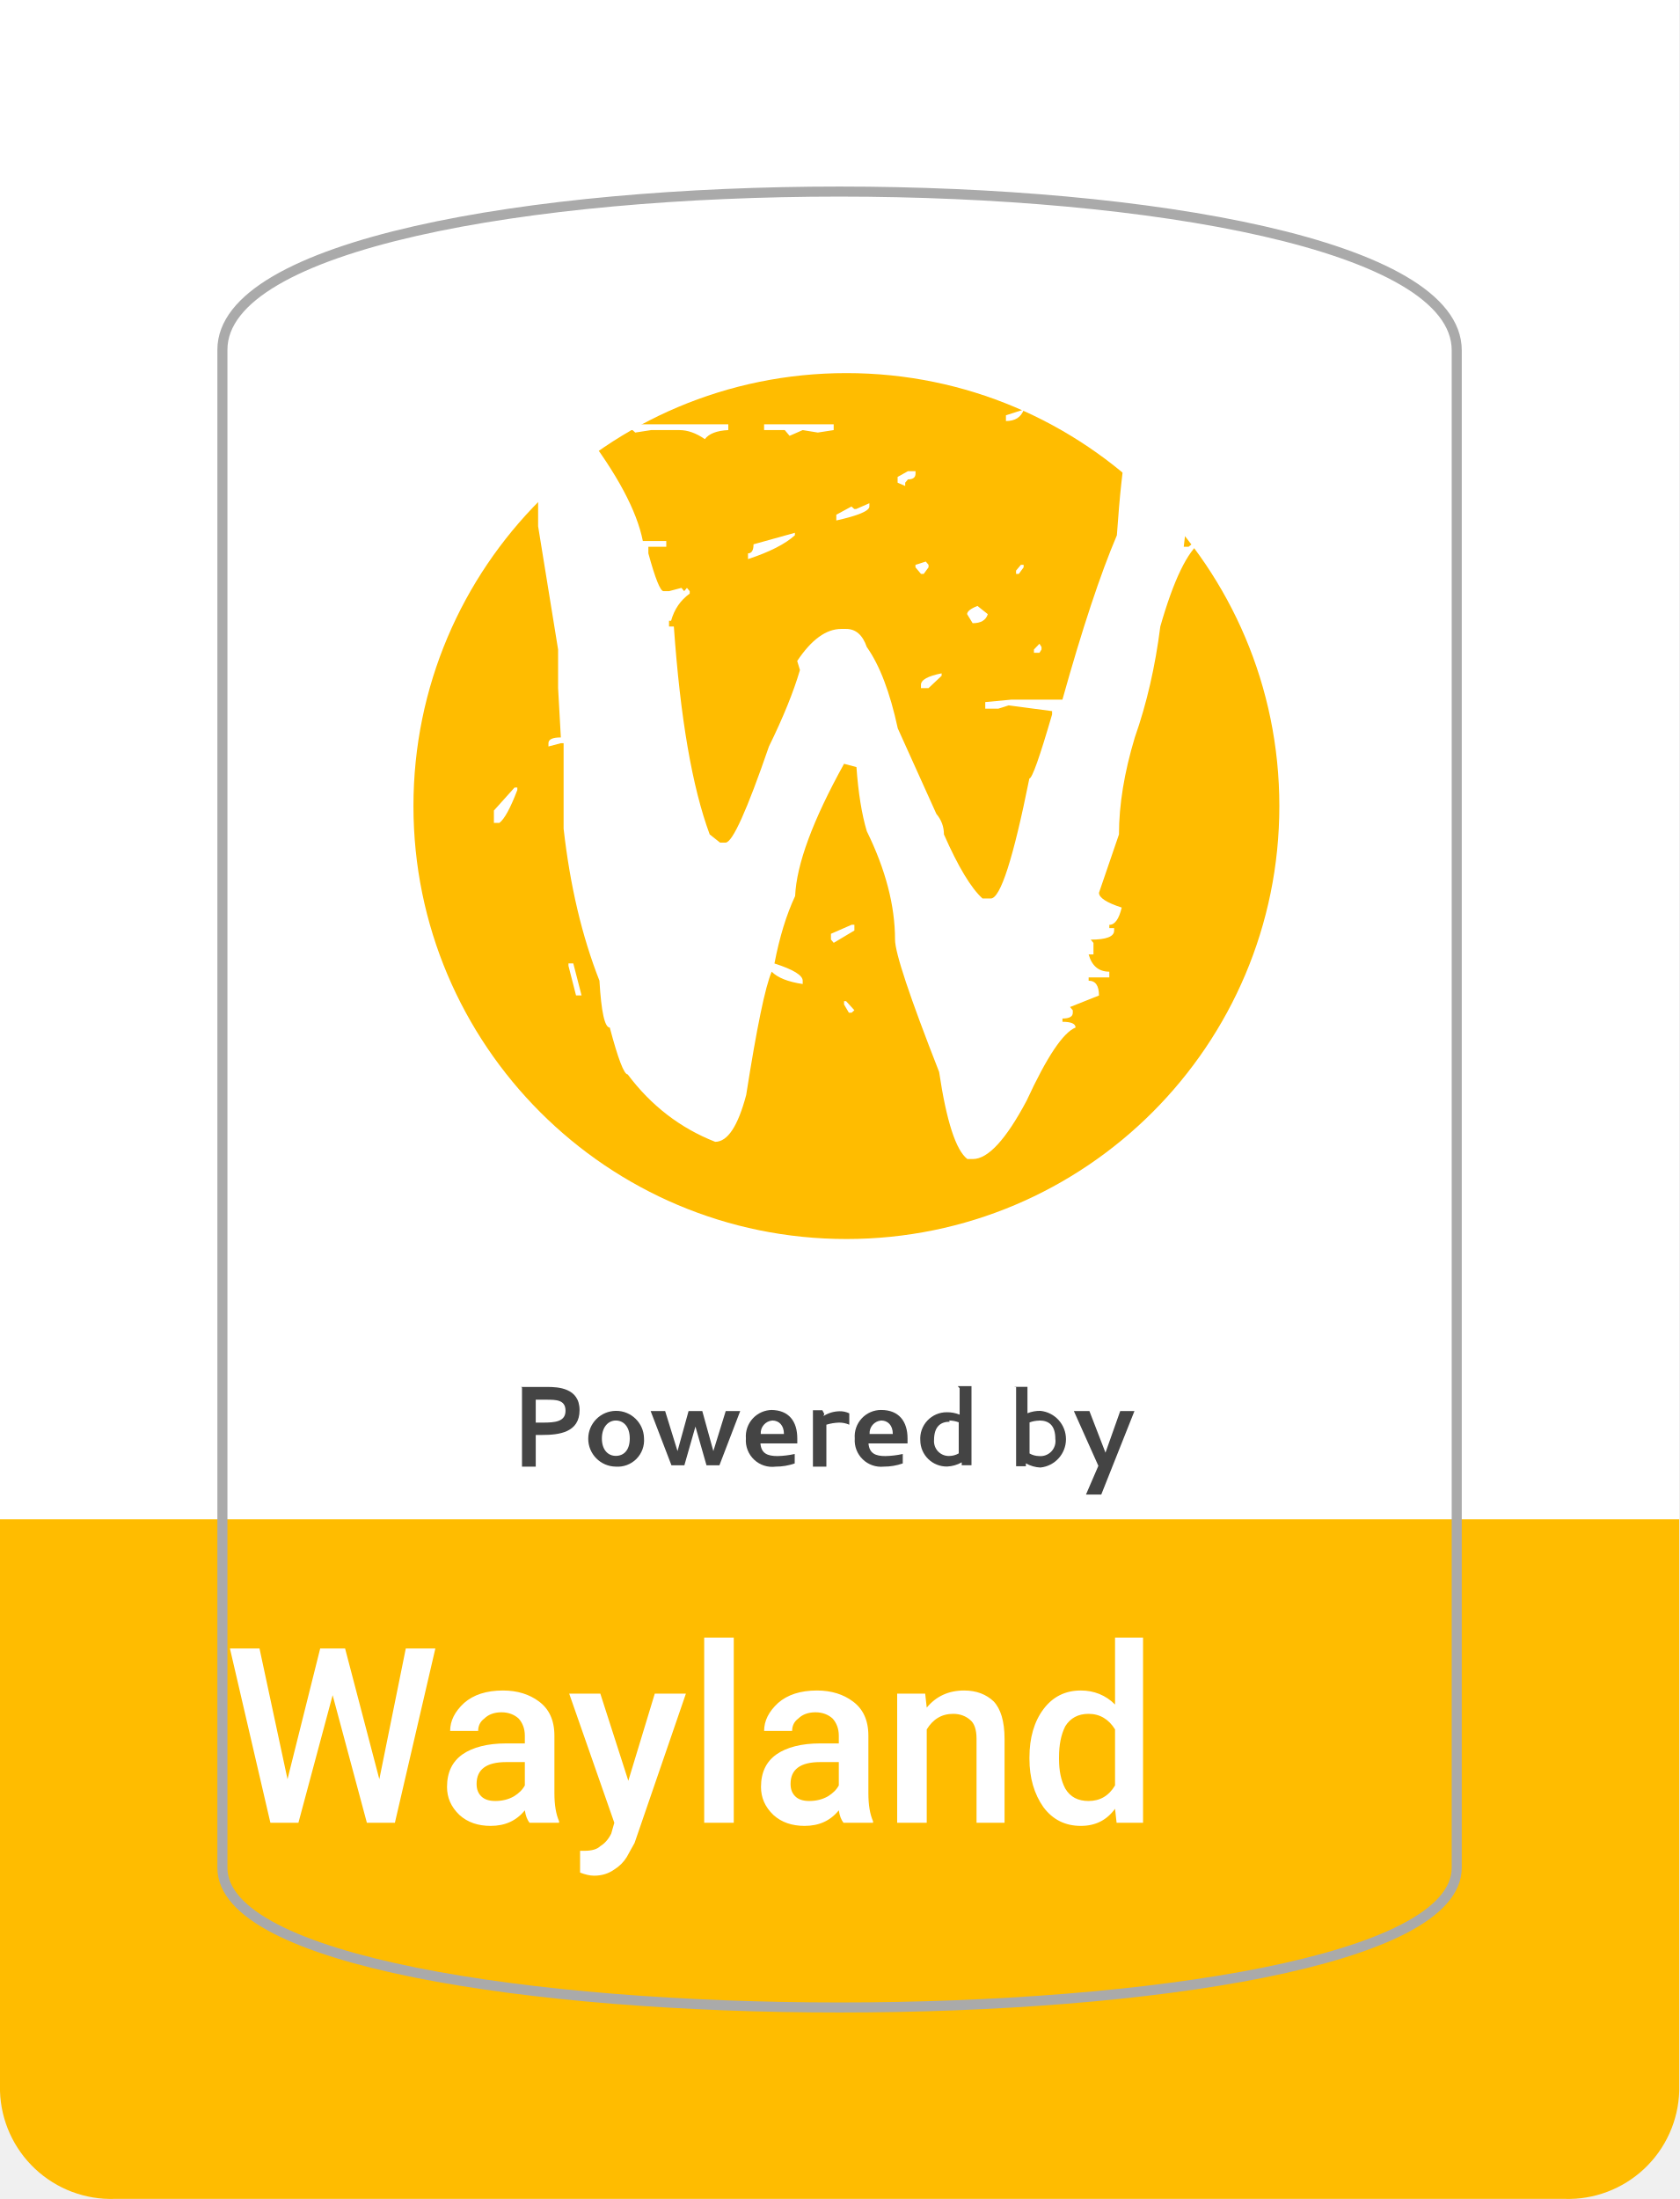
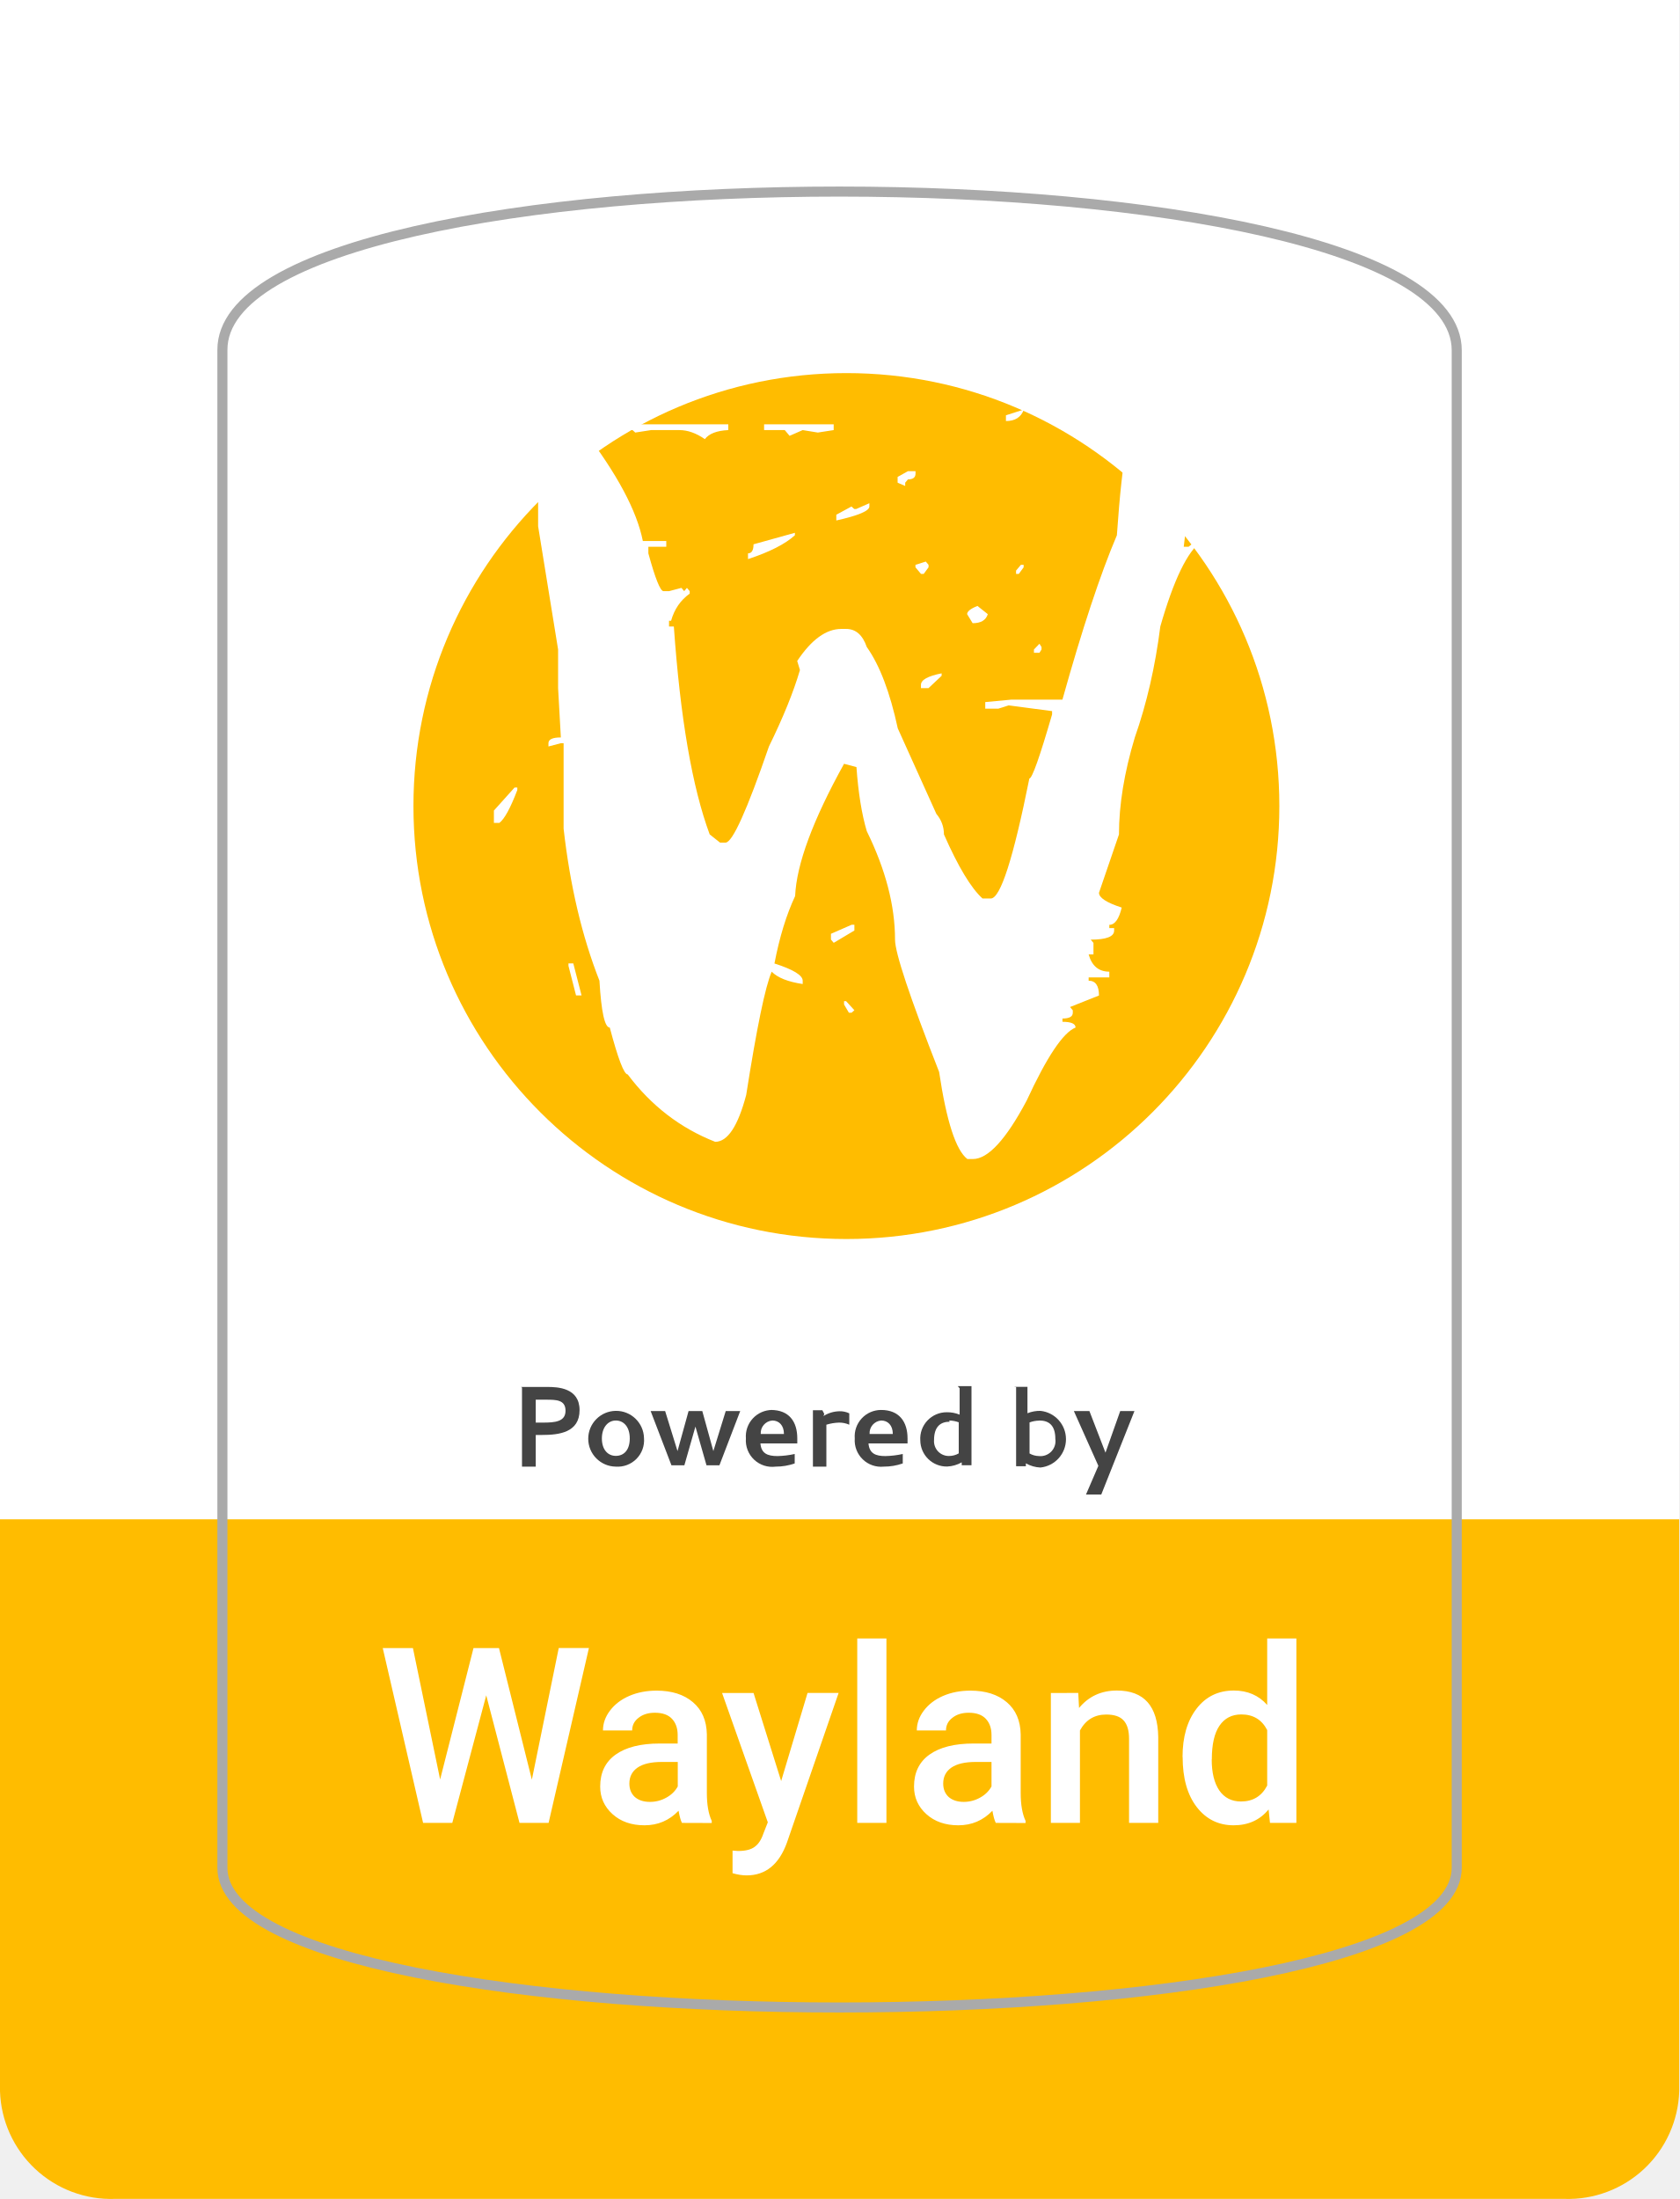
<svg xmlns="http://www.w3.org/2000/svg" xmlns:xlink="http://www.w3.org/1999/xlink" width="63.72" height="83.446" viewBox="0 0 16.859 22.078" version="1.1" id="svg1" xml:space="preserve">
  <defs id="defs1">
    <linearGradient id="linear-gradient-34" x1="155.32" y1="560.59" x2="155.32" y2="560.43" xlink:href="#linear-gradient-13" />
    <linearGradient id="linear-gradient-13" x1="155.32" y1="562.58" x2="155.32" y2="562.42" gradientTransform="matrix(45.2,0,0,-212.17,-6849.43,119709.31)" gradientUnits="userSpaceOnUse">
      <stop offset="0" stop-color="#16b0ed" stop-opacity="0.8" id="stop76" />
      <stop offset="1" stop-color="#0f59b2" stop-opacity="0.84" id="stop77" />
    </linearGradient>
    <linearGradient id="linear-gradient-35" x1="158.05" y1="560.59" x2="158.05" y2="560.43" xlink:href="#linear-gradient-14" />
    <linearGradient id="linear-gradient-14" x1="158.05" y1="562.58" x2="158.05" y2="562.42" gradientTransform="matrix(-46.13,0,0,-212.15,7480.38,119695.47)" gradientUnits="userSpaceOnUse">
      <stop offset="0" stop-color="#7db643" id="stop78" />
      <stop offset="1" stop-color="#367533" id="stop79" />
    </linearGradient>
    <linearGradient id="linear-gradient-36" x1="155.08" y1="560.59" x2="155.08" y2="560.43" xlink:href="#linear-gradient-15" />
    <linearGradient id="linear-gradient-15" x1="155.08" y1="562.58" x2="155.08" y2="562.42" gradientTransform="matrix(150.45,0,0,-212.19,-23151.41,119720.44)" gradientUnits="userSpaceOnUse">
      <stop offset="0" stop-color="#88c649" stop-opacity="0.8" id="stop80" />
      <stop offset="1" stop-color="#439240" stop-opacity="0.84" id="stop81" />
    </linearGradient>
  </defs>
  <g id="layer1">
    <g id="g3">
      <path class="cls-162" d="m 0,0 v 18.575 a 1.117,3.612 0 0 0 1.154,3.501 H 15.706 A 1.117,3.612 0 0 0 16.859,18.575 V 0 Z" id="use1" style="display:inline;fill:#ffffff;fill-opacity:1;stroke-width:0.476" />
      <path class="cls-162" d="m 0,15.254 v 5.741 a 1.117,1.117 0 0 0 1.154,1.082 h 14.552 a 1.117,1.117 0 0 0 1.154,-1.082 v -5.741 z" id="path1568" style="fill:#ffbc00;fill-opacity:1;stroke-width:0.265;stroke-dasharray:none" />
      <path class="cls-28" d="M 14.626,3.517 V 18.752 c 0,1.871 -12.393,1.871 -12.393,0 V 3.512 c 0,-2.119 12.393,-2.119 12.393,0.005 z" id="path1569" style="fill:none;fill-opacity:1;stroke:#aaaaaa;stroke-width:0.101px;stroke-linecap:round;stroke-linejoin:bevel" />
    </g>
    <g id="g2">
      <path class="cls-162" d="m 5.379,14.053 h 0.103 c 0.101,0 0.196,0 0.196,0.111 0,0.111 -0.108,0.119 -0.228,0.119 h -0.071 v -0.225 m -0.138,-0.127 v 0.794 h 0.138 v -0.318 h 0.064 c 0.169,0 0.376,-0.024 0.376,-0.249 0,-0.225 -0.22,-0.233 -0.323,-0.233 h -0.265" id="path1561" style="fill:#444444;stroke-width:0.265" />
      <path class="cls-162" d="m 6.183,14.725 a 0.265,0.265 0 0 0 0.283,-0.286 0.28,0.28 0 1 0 -0.283,0.286 m 0,-0.463 c 0.077,0 0.14,0.061 0.14,0.18 0,0.119 -0.061,0.175 -0.14,0.175 -0.079,0 -0.14,-0.061 -0.14,-0.175 0,-0.114 0.064,-0.18 0.14,-0.18" id="path1562" style="fill:#444444;stroke-width:0.265" />
      <polyline class="cls-162" points="172.68 807.88 172.26 809.4 171.79 807.88 171.24 807.88 172.03 809.94 172.52 809.94 172.94 808.47 173.36 809.94 173.85 809.94 174.64 807.88 174.09 807.88 173.62 809.4 173.2 807.88 172.68 807.88" id="polyline1562" style="fill:#444444" transform="matrix(0.2645833,0,0,0.2645833,-38.77469,-199.5848)" />
      <path class="cls-162" d="m 7.755,14.262 c 0.066,0 0.116,0.048 0.116,0.135 h -0.233 a 0.127,0.127 0 0 1 0.116,-0.135 m 0,-0.106 a 0.265,0.265 0 0 0 -0.265,0.286 0.265,0.265 0 0 0 0.299,0.283 0.574,0.574 0 0 0 0.191,-0.032 v -0.095 a 0.892,0.892 0 0 1 -0.172,0.021 c -0.101,0 -0.164,-0.026 -0.172,-0.127 h 0.37 v -0.05 c 0,-0.169 -0.082,-0.286 -0.265,-0.286" id="path1563" style="fill:#444444;stroke-width:0.265" />
      <path class="cls-162" d="m 8.276,14.196 -0.019,-0.037 h -0.095 v 0.566 h 0.135 v -0.421 a 0.489,0.489 0 0 1 0.127,-0.021 0.249,0.249 0 0 1 0.103,0.021 v 0 -0.114 a 0.212,0.212 0 0 0 -0.098,-0.021 0.312,0.312 0 0 0 -0.161,0.048" id="path1564" style="fill:#444444;stroke-width:0.265" />
      <path class="cls-162" d="m 8.848,14.262 c 0.066,0 0.116,0.048 0.116,0.135 h -0.233 a 0.127,0.127 0 0 1 0.116,-0.135 m 0,-0.106 a 0.265,0.265 0 0 0 -0.265,0.286 0.265,0.265 0 0 0 0.291,0.283 0.574,0.574 0 0 0 0.191,-0.032 v -0.095 a 0.894,0.894 0 0 1 -0.175,0.021 c -0.098,0 -0.161,-0.026 -0.169,-0.127 h 0.392 v -0.05 c 0,-0.169 -0.085,-0.286 -0.265,-0.286" id="path1565" style="fill:#444444;stroke-width:0.265" />
      <path class="cls-162" d="m 9.528,14.262 a 0.288,0.288 0 0 1 0.098,0.018 v 0.312 a 0.193,0.193 0 0 1 -0.095,0.026 0.148,0.148 0 0 1 -0.153,-0.159 c 0,-0.14 0.069,-0.185 0.159,-0.185 m 0.098,-0.336 v 0.265 a 0.333,0.333 0 0 0 -0.13,-0.024 0.265,0.265 0 0 0 -0.265,0.283 0.265,0.265 0 0 0 0.27,0.262 0.325,0.325 0 0 0 0.146,-0.042 v 0.029 h 0.098 v -0.794 h -0.138" id="path1566" style="fill:#444444;stroke-width:0.265" />
      <path class="cls-162" d="m 10.435,14.262 c 0.093,0 0.161,0.045 0.161,0.185 a 0.151,0.151 0 0 1 -0.164,0.172 0.201,0.201 0 0 1 -0.095,-0.026 v -0.312 a 0.288,0.288 0 0 1 0.098,-0.018 m -0.233,-0.336 v 0.794 h 0.098 v -0.029 a 0.325,0.325 0 0 0 0.146,0.042 0.286,0.286 0 0 0 0,-0.569 0.333,0.333 0 0 0 -0.13,0.024 v -0.265 h -0.135" id="path1567" style="fill:#444444;stroke-width:0.265" />
      <polyline class="cls-162" points="187.3 807.88 188.23 809.96 187.76 811.05 188.34 811.05 189.6 807.88 189.06 807.88 188.5 809.46 187.89 807.88 187.3 807.88" id="polyline1567" style="fill:#444444" transform="matrix(0.2645833,0,0,0.2645833,-38.77469,-199.5848)" />
    </g>
    <g transform="matrix(0.0353697,0,0,0.0353697,-3.577192,-8.361155)" id="g2-5">
      <circle cx="341.4" cy="465.2" r="122.9" style="fill:#ffbc00" id="circle1" />
      <g transform="scale(0.9156,1.092)" style="fill:#ffffff" id="g1">
        <path d="m 443.9,314.6 h 2.35 l -1.495,1.495 h -0.854 V 314.6 m -173,3.631 v 1.709 l -5.554,6.836 h -0.854 l -0.854,-5.34 c 3.275,-2.136 5.696,-3.204 7.263,-3.204 m 202.5,2.35 c 4.842,1.9e-4 7.547,3.062 8.117,9.185 l -4.059,28.84 h 1.495 l 3.204,-2.136 h 0.854 v 0.641 c -4.415,2.706 -8.687,10.11 -12.82,22.22 -1.567,10.4 -4.201,20.01 -7.904,28.84 -3.276,9.114 -4.913,17.52 -4.913,25.21 l -6.195,15.17 c -1.7e-4,1.282 2.35,2.563 7.049,3.845 -0.855,2.991 -2.136,4.486 -3.845,4.486 v 0.854 h 1.495 v 0.641 c -1.7e-4,1.567 -2.421,2.35 -7.263,2.35 l 0.854,0.854 v 2.991 h -1.495 c 0.997,2.991 3.133,4.486 6.408,4.486 v 1.495 h -6.408 v 0.854 c 2.136,4e-5 3.204,1.282 3.204,3.845 l -8.972,2.991 0.854,0.854 v 0.641 c -1.6e-4,0.997 -1.068,1.495 -3.204,1.495 v 0.854 c 2.706,3e-5 4.058,0.498 4.059,1.495 -3.845,1.282 -8.901,7.619 -15.17,19.01 -6.408,10.11 -11.96,15.17 -16.66,15.17 h -1.709 c -3.56,-2.279 -6.48,-9.826 -8.758,-22.64 -9.114,-19.51 -13.67,-30.97 -13.67,-34.39 -10e-5,-8.829 -2.919,-18.23 -8.758,-28.2 -1.567,-4.415 -2.635,-9.968 -3.204,-16.66 l -3.845,-0.854 c -9.684,14.67 -14.74,26.13 -15.17,34.39 -2.706,4.842 -4.842,10.68 -6.408,17.52 5.839,1.567 8.758,3.062 8.758,4.486 v 0.854 c -4.557,-0.57 -7.761,-1.638 -9.612,-3.204 -1.994,3.845 -4.628,14.53 -7.904,32.04 -2.563,8.117 -5.768,12.18 -9.612,12.18 -10.82,-3.56 -19.87,-9.399 -27.13,-17.52 -1.139,2e-5 -2.991,-4.059 -5.554,-12.18 -1.566,3e-5 -2.635,-4.059 -3.204,-12.18 -5.411,-11.53 -9.114,-24.71 -11.11,-39.52 v -22.22 h -0.854 l -3.845,0.854 v -0.854 c 1e-5,-0.997 1.282,-1.495 3.845,-1.495 l -0.854,-12.82 v -10.04 l -6.195,-32.04 v -13.67 c 2.706,-8.544 7.405,-12.82 14.1,-12.82 h 44.86 v 1.495 c -3.56,0.143 -5.981,0.926 -7.263,2.35 -2.706,-1.566 -5.34,-2.35 -7.904,-2.35 h -8.758 l -4.913,0.641 -0.854,-0.641 H 305.92 l -6.408,0.641 -3.204,-0.641 -2.35,0.641 -2.563,-0.641 c 10.4,11.39 16.52,21.01 18.37,28.84 h 7.263 v 1.495 h -5.554 v 1.709 c 2.136,6.551 3.703,9.826 4.699,9.826 h 1.709 l 3.845,-0.854 0.854,0.854 0.854,-0.854 0.854,0.854 v 0.641 c -2.848,1.709 -4.771,4.059 -5.767,7.049 h -0.641 v 1.495 h 1.495 c 1.994,23.78 5.696,41.8 11.11,54.04 l 3.204,2.136 h 1.709 c 2.136,8e-5 6.622,-8.331 13.46,-24.99 4.415,-7.547 7.619,-14.17 9.612,-19.87 l -0.854,-2.35 c 4.415,-5.554 8.972,-8.331 13.67,-8.331 h 1.495 c 2.99,1.4e-4 5.127,1.567 6.408,4.699 3.987,4.7 7.191,11.75 9.612,21.15 l 11.96,22.22 c 1.566,1.567 2.35,3.347 2.35,5.34 4.414,8.402 8.402,13.96 11.96,16.66 h 2.563 c 2.99,6e-5 6.978,-10.4 11.96,-31.19 0.854,9e-5 3.204,-5.554 7.049,-16.66 v -0.854 l -13.46,-1.495 -3.204,0.854 h -4.059 v -1.709 l 8.117,-0.641 h 15.81 c 6.123,-18.37 11.75,-32.61 16.88,-42.72 1.709,-20.79 4.058,-31.19 7.049,-31.19 l 9.612,-3.845 m -45.5,2.35 c -0.855,1.994 -2.706,2.991 -5.554,2.991 v -1.495 l 5.554,-1.495 m -80.53,3.845 h 21.57 v 1.495 l -4.913,0.641 -4.699,-0.641 -4.059,1.495 -1.495,-1.495 h -6.408 v -1.495 m -112.4,2.991 h 2.35 l 1.495,1.495 v 0.854 l -4.699,4.486 v 3.845 h -1.709 v -2.35 l 0.854,-0.641 v -0.854 l -4.059,-3.845 c 0.997,-1.994 2.919,-2.99 5.767,-2.991 m 157,9.185 h 2.35 v 0.641 c -1.1e-4,0.997 -0.783,1.495 -2.35,1.495 l -0.854,0.854 v 0.854 l -2.35,-0.854 v -1.495 l 3.204,-1.495 m -11.96,8.331 v 0.854 c -1e-4,1.139 -3.418,2.35 -10.25,3.631 v -1.495 l 4.699,-2.136 0.854,0.641 h 0.641 l 4.059,-1.495 m -139.5,7.69 v 0.641 l -1.709,1.495 -0.641,-0.641 v -0.854 l 0.641,-0.641 h 1.709 m 116.4,0 v 0.641 c -2.991,2.279 -7.832,4.344 -14.53,6.195 v -1.495 c 1.139,1.5e-4 1.709,-0.783 1.709,-2.35 l 12.82,-2.991 m 40.59,7.476 0.854,0.854 v 0.641 l -1.495,1.709 h -0.854 l -1.709,-1.709 v -0.641 l 3.204,-0.854 m 29.48,0.854 h 0.854 v 0.641 l -1.495,1.709 h -0.854 v -0.854 l 1.495,-1.495 m -13.46,10.68 3.204,2.136 c -0.57,1.567 -2.136,2.35 -4.699,2.35 l -1.709,-2.35 c -1.3e-4,-0.712 1.068,-1.424 3.204,-2.136 m 19.22,9.826 0.641,0.854 v 0.641 l -0.641,0.854 h -1.709 v -0.854 l 1.709,-1.495 m -30.33,7.69 v 0.641 l -4.059,3.204 h -2.35 v -0.854 c -1.1e-4,-1.282 2.136,-2.278 6.408,-2.991 m -132.4,29.69 h 0.854 v 0.641 c -2.136,4.7 -3.987,7.548 -5.554,8.544 h -1.709 v -3.204 l 6.408,-5.981 m 104.5,35.67 h 0.854 v 1.495 l -6.408,3.204 -0.854,-0.854 v -1.495 l 6.408,-2.35 m -87.79,10.04 h 1.495 l 2.563,8.331 h -1.709 l -2.35,-7.69 v -0.641 m 85.44,9.826 h 0.641 l 2.563,2.35 -0.854,0.641 h -0.854 l -1.495,-2.136 V 476.73" id="path1-3" />
      </g>
    </g>
-     <text xml:space="preserve" style="font-weight:500;font-size:2.469px;font-family:Roboto;-inkscape-font-specification:'Roboto Medium';text-align:center;text-anchor:middle;fill:#ffffff;fill-opacity:1;stroke-width:0.265;stroke-dasharray:none" x="8.478" y="18.302" id="text2">
-       <tspan id="tspan1" style="font-style:normal;font-variant:normal;font-stretch:normal;font-size:2.469px;font-family:Roboto;-inkscape-font-specification:'Roboto Semi-Light';fill:#ffffff;stroke-width:0.265" x="8.478" y="18.302">Wayland</tspan>
-     </text>
+     <path style="font-weight:500;font-size:2.469px;font-family:Roboto;-inkscape-font-specification:'Roboto Semi-Light';text-align:center;text-anchor:middle;fill:#ffffff;stroke-width:0.265" d="m 5.34,17.868 0.27,-1.322 H 5.913 L 5.508,18.302 H 5.216 L 4.882,17.021 4.541,18.302 H 4.248 L 3.843,16.547 h 0.303 l 0.273,1.319 0.335,-1.319 h 0.256 z m 1.507,0.434 q -0.019,-0.037 -0.034,-0.122 -0.14,0.146 -0.342,0.146 -0.197,0 -0.321,-0.112 -0.124,-0.112 -0.124,-0.277 0,-0.209 0.154,-0.32 0.156,-0.112 0.444,-0.112 h 0.18 v -0.086 q 0,-0.101 -0.057,-0.162 -0.057,-0.061 -0.172,-0.061 -0.1,0 -0.164,0.051 -0.064,0.049 -0.064,0.127 H 6.054 q 0,-0.107 0.071,-0.2 0.071,-0.094 0.193,-0.147 0.123,-0.053 0.274,-0.053 0.229,0 0.365,0.116 0.136,0.115 0.14,0.323 v 0.588 q 0,0.176 0.049,0.281 v 0.021 z M 6.526,18.091 q 0.087,0 0.163,-0.042 0.077,-0.042 0.116,-0.113 V 17.69 H 6.646 q -0.163,0 -0.245,0.057 -0.082,0.057 -0.082,0.16 0,0.084 0.055,0.135 0.057,0.049 0.151,0.049 z m 1.317,-0.209 0.265,-0.885 H 8.42 L 7.901,18.5 q -0.119,0.329 -0.405,0.329 -0.064,0 -0.141,-0.022 v -0.227 l 0.055,0.004 q 0.111,0 0.166,-0.041 0.057,-0.04 0.089,-0.135 L 7.709,18.296 7.25,16.998 h 0.316 z m 1.057,0.42 H 8.607 v -1.852 h 0.293 z m 1.098,0 q -0.019,-0.037 -0.034,-0.122 -0.14,0.146 -0.342,0.146 -0.197,0 -0.321,-0.112 -0.124,-0.112 -0.124,-0.277 0,-0.209 0.154,-0.32 0.156,-0.112 0.444,-0.112 h 0.18 v -0.086 q 0,-0.101 -0.057,-0.162 -0.057,-0.061 -0.172,-0.061 -0.1,0 -0.164,0.051 -0.064,0.049 -0.064,0.127 H 9.205 q 0,-0.107 0.071,-0.2 0.071,-0.094 0.193,-0.147 0.123,-0.053 0.274,-0.053 0.229,0 0.365,0.116 0.136,0.115 0.14,0.323 v 0.588 q 0,0.176 0.049,0.281 v 0.021 z M 9.676,18.091 q 0.087,0 0.163,-0.042 0.077,-0.042 0.116,-0.113 V 17.69 H 9.797 q -0.163,0 -0.245,0.057 -0.082,0.057 -0.082,0.16 0,0.084 0.055,0.135 0.057,0.049 0.151,0.049 z m 1.15,-1.094 0.008,0.151 q 0.145,-0.175 0.38,-0.175 0.408,0 0.415,0.467 v 0.862 h -0.293 v -0.845 q 0,-0.124 -0.054,-0.183 -0.053,-0.06 -0.175,-0.06 -0.177,0 -0.264,0.16 v 0.928 H 10.551 V 16.998 Z m 1.047,0.643 q 0,-0.301 0.14,-0.484 0.14,-0.183 0.375,-0.183 0.207,0 0.335,0.145 v -0.668 h 0.293 v 1.852 h -0.265 l -0.014,-0.135 q -0.131,0.159 -0.351,0.159 -0.229,0 -0.371,-0.184 -0.141,-0.184 -0.141,-0.502 z m 0.293,0.025 q 0,0.199 0.076,0.311 0.077,0.111 0.218,0.111 0.18,0 0.263,-0.16 v -0.557 q -0.081,-0.157 -0.26,-0.157 -0.142,0 -0.219,0.113 -0.077,0.112 -0.077,0.339 z" id="text2" aria-label="Wayland" />
  </g>
</svg>
